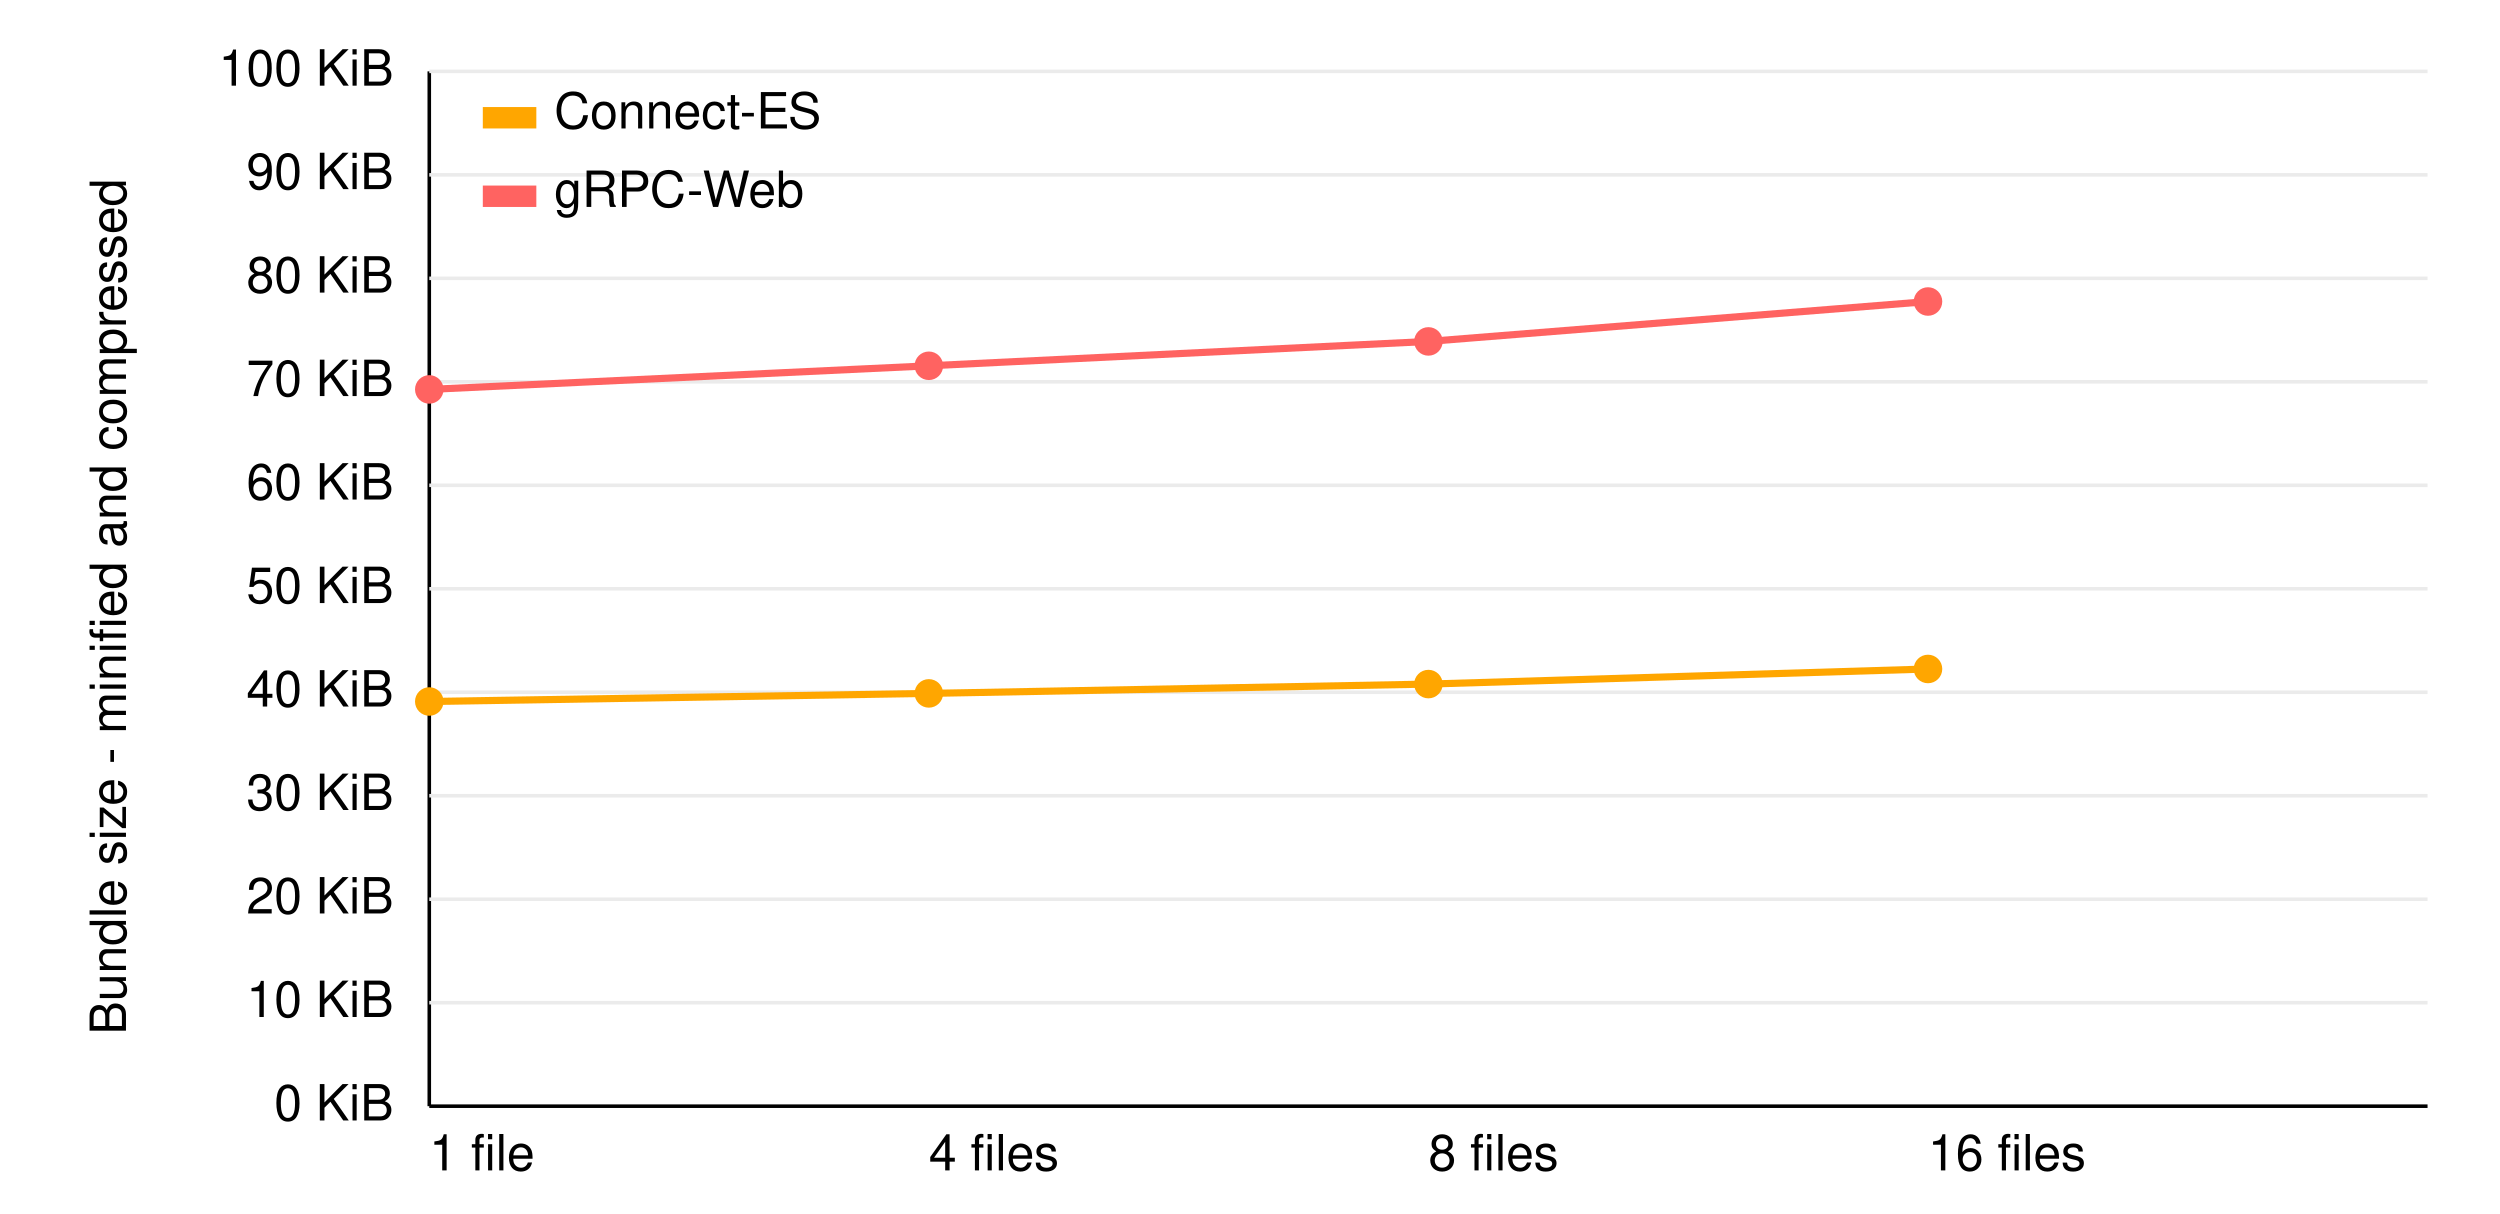
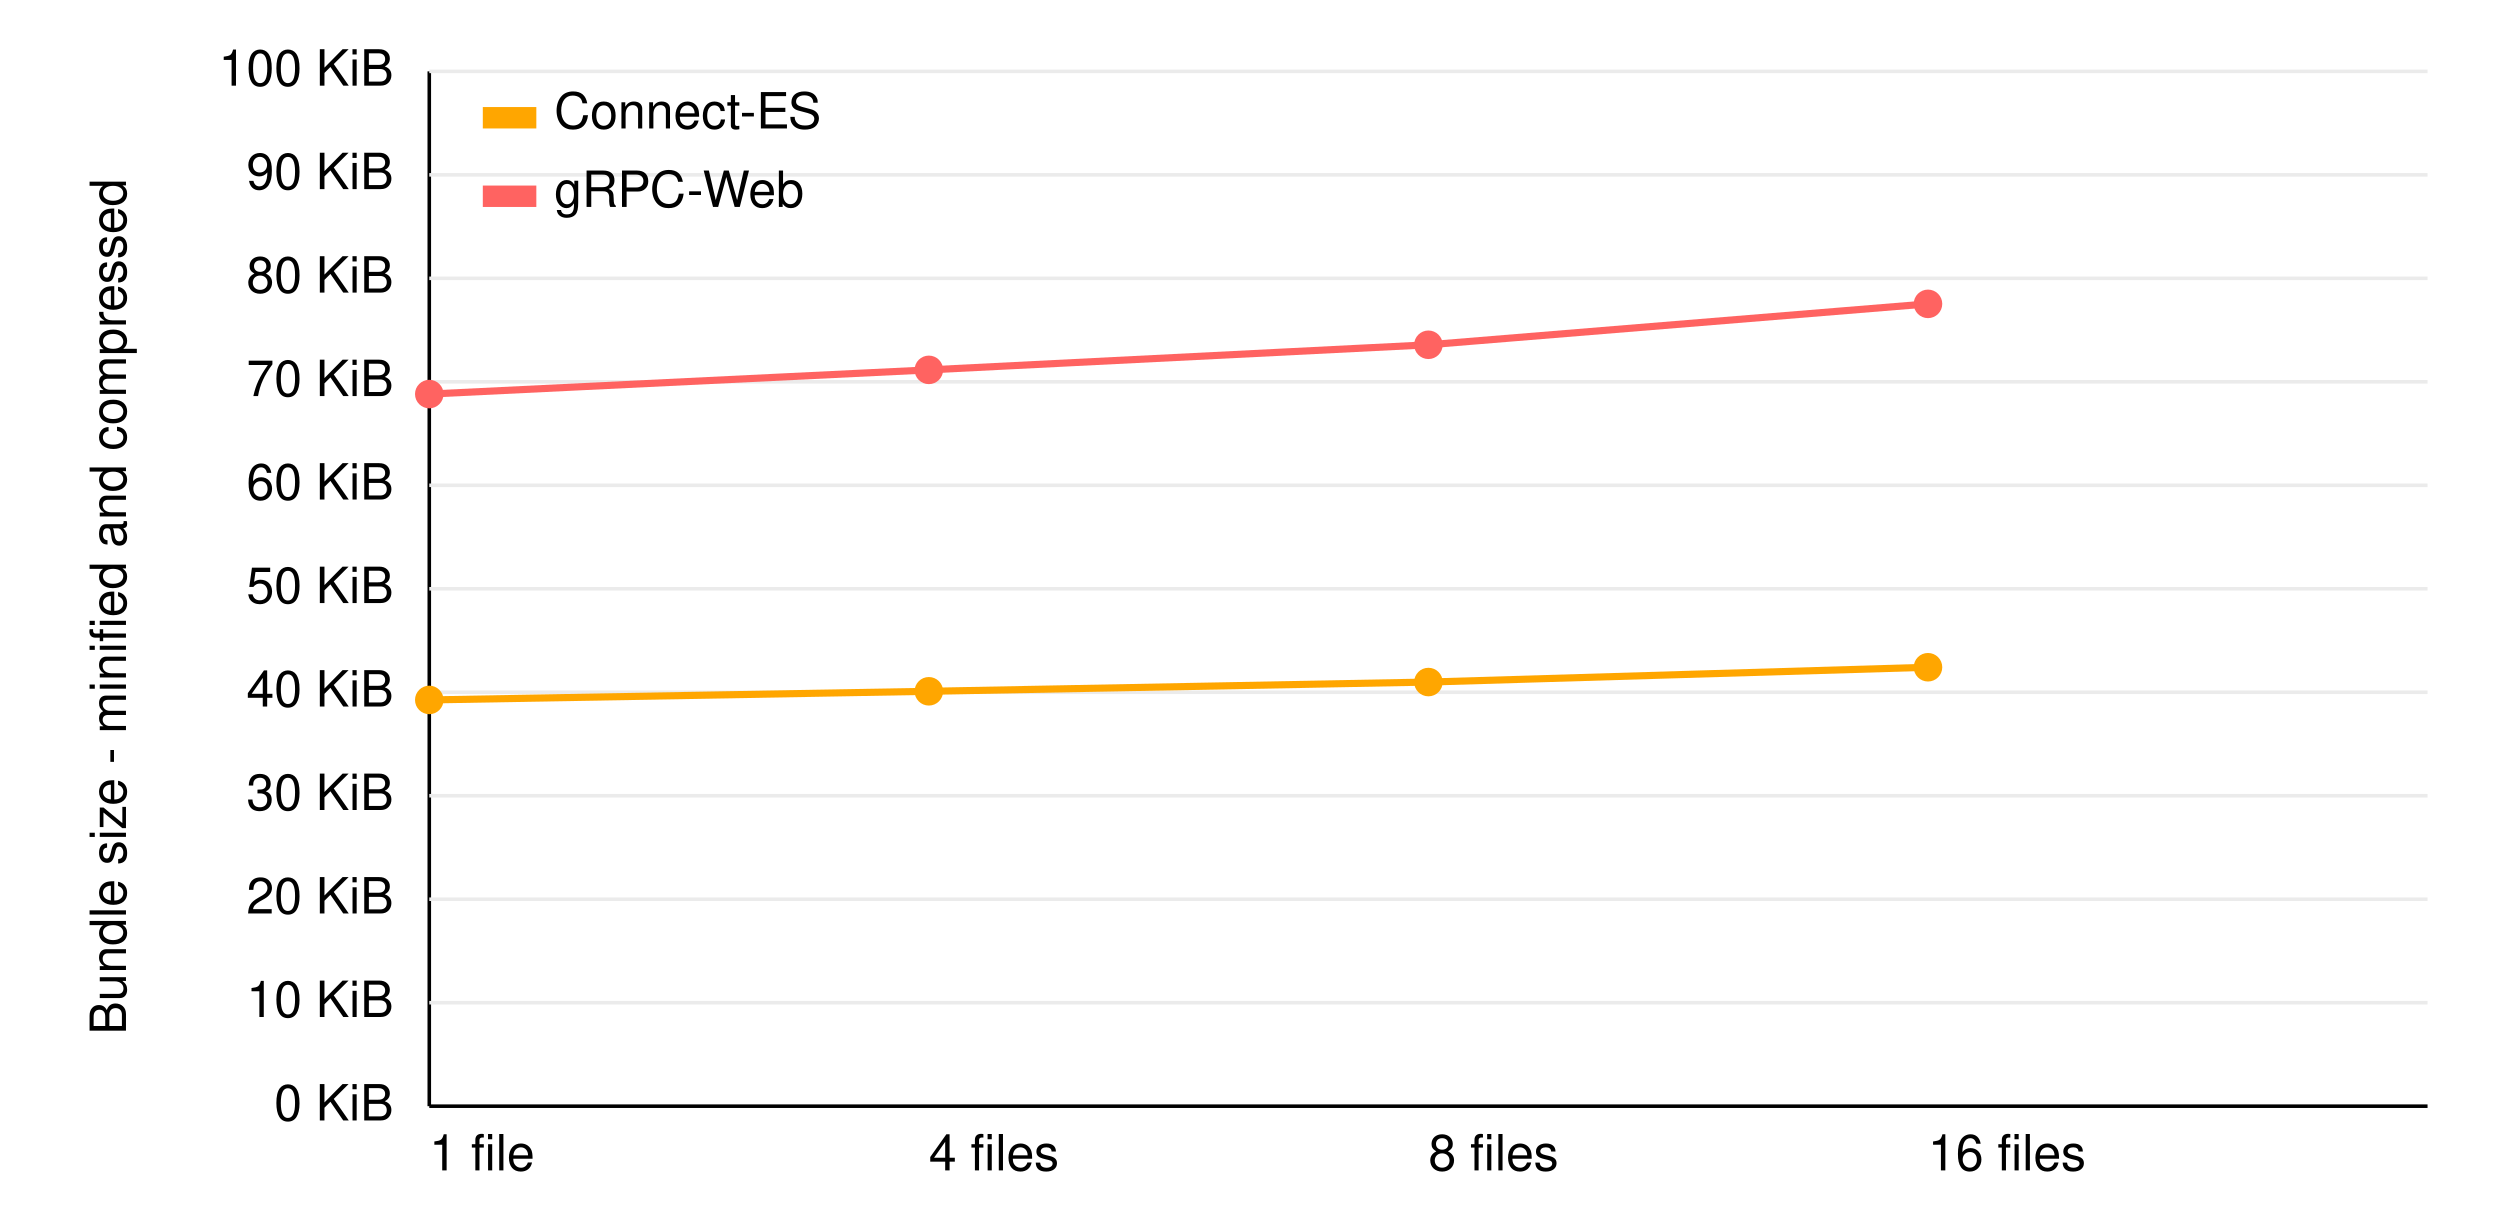
<svg xmlns="http://www.w3.org/2000/svg" version="1.1" width="680px" height="330px" viewBox="0 0 680 340" class="chart">
  <style>
      
      text {
        font: 14px Verdana, Helvetica, Arial, sans-serif;
      }
      
    </style>
  <g transform="translate(110,310)">
    <line y1="0" x2="560" stroke="black" />
    <text x="0" y="18" text-anchor="start">1 file</text>
    <text x="140" y="18" text-anchor="start">4 files</text>
    <text x="280" y="18" text-anchor="start">8 files</text>
    <text x="420" y="18" text-anchor="start">16 files</text>
  </g>
  <g transform="translate(110, 20)">
    <line x1="0" x2="0" y1="0" y2="290" stroke="black" />
    <g transform="rotate(-90), translate(-150,-85)">
      <text text-anchor="middle">Bundle size - minified and compressed</text>
    </g>
    <text x="-10" y="4" text-anchor="end">100 KiB</text>
    <line x1="0" x2="560" y1="0" y2="0" stroke="#ebebeb" />
    <text x="-10" y="33" text-anchor="end">90 KiB</text>
    <line x1="0" x2="560" y1="29" y2="29" stroke="#ebebeb" />
    <text x="-10" y="62" text-anchor="end">80 KiB</text>
    <line x1="0" x2="560" y1="58" y2="58" stroke="#ebebeb" />
    <text x="-10" y="91" text-anchor="end">70 KiB</text>
    <line x1="0" x2="560" y1="87" y2="87" stroke="#ebebeb" />
    <text x="-10" y="120" text-anchor="end">60 KiB</text>
    <line x1="0" x2="560" y1="116" y2="116" stroke="#ebebeb" />
    <text x="-10" y="149" text-anchor="end">50 KiB</text>
    <line x1="0" x2="560" y1="145" y2="145" stroke="#ebebeb" />
    <text x="-10" y="178" text-anchor="end">40 KiB</text>
    <line x1="0" x2="560" y1="174" y2="174" stroke="#ebebeb" />
    <text x="-10" y="207" text-anchor="end">30 KiB</text>
    <line x1="0" x2="560" y1="203" y2="203" stroke="#ebebeb" />
    <text x="-10" y="236" text-anchor="end">20 KiB</text>
    <line x1="0" x2="560" y1="232" y2="232" stroke="#ebebeb" />
    <text x="-10" y="265" text-anchor="end">10 KiB</text>
    <line x1="0" x2="560" y1="261" y2="261" stroke="#ebebeb" />
    <text x="-10" y="294" text-anchor="end">0 KiB</text>
  </g>
  <g transform="translate(110, 20)">
-     <polyline fill="none" stroke="#ffa600" stroke-width="2" points="0,176.591 140,174.32 280,171.709 420,167.475">
+     <polyline fill="none" stroke="#ffa600" stroke-width="2" points="0,176.152 140,173.731 280,171.142 420,166.991">
    </polyline>
-     <circle cx="0" cy="176.591" r="4" fill="#ffa600" />
-     <circle cx="140" cy="174.32" r="4" fill="#ffa600" />
-     <circle cx="280" cy="171.709" r="4" fill="#ffa600" />
-     <circle cx="420" cy="167.475" r="4" fill="#ffa600" />
+     <circle cx="0" cy="176.152" r="4" fill="#ffa600" />
+     <circle cx="140" cy="173.731" r="4" fill="#ffa600" />
+     <circle cx="280" cy="171.142" r="4" fill="#ffa600" />
+     <circle cx="420" cy="166.991" r="4" fill="#ffa600" />
  </g>
  <g transform="translate(110, 20)">
-     <polyline fill="none" stroke="#ff6361" stroke-width="2" points="0,89.133 140,82.508 280,75.68 420,64.497">
+     <polyline fill="none" stroke="#ff6361" stroke-width="2" points="0,90.435 140,83.653 280,76.621 420,65.157">
    </polyline>
-     <circle cx="0" cy="89.133" r="4" fill="#ff6361" />
-     <circle cx="140" cy="82.508" r="4" fill="#ff6361" />
-     <circle cx="280" cy="75.68" r="4" fill="#ff6361" />
-     <circle cx="420" cy="64.497" r="4" fill="#ff6361" />
+     <circle cx="0" cy="90.435" r="4" fill="#ff6361" />
+     <circle cx="140" cy="83.653" r="4" fill="#ff6361" />
+     <circle cx="280" cy="76.621" r="4" fill="#ff6361" />
+     <circle cx="420" cy="65.157" r="4" fill="#ff6361" />
  </g>
  <g transform="translate(125, 30)">
    <g transform="translate(0, 0)">
      <rect width="15" height="6" fill="#ffa600" />
      <text x="20" y="6">Connect-ES</text>
    </g>
    <g transform="translate(0, 22)">
      <rect width="15" height="6" fill="#ff6361" />
      <text x="20" y="6">gRPC-Web</text>
    </g>
  </g>
</svg>
